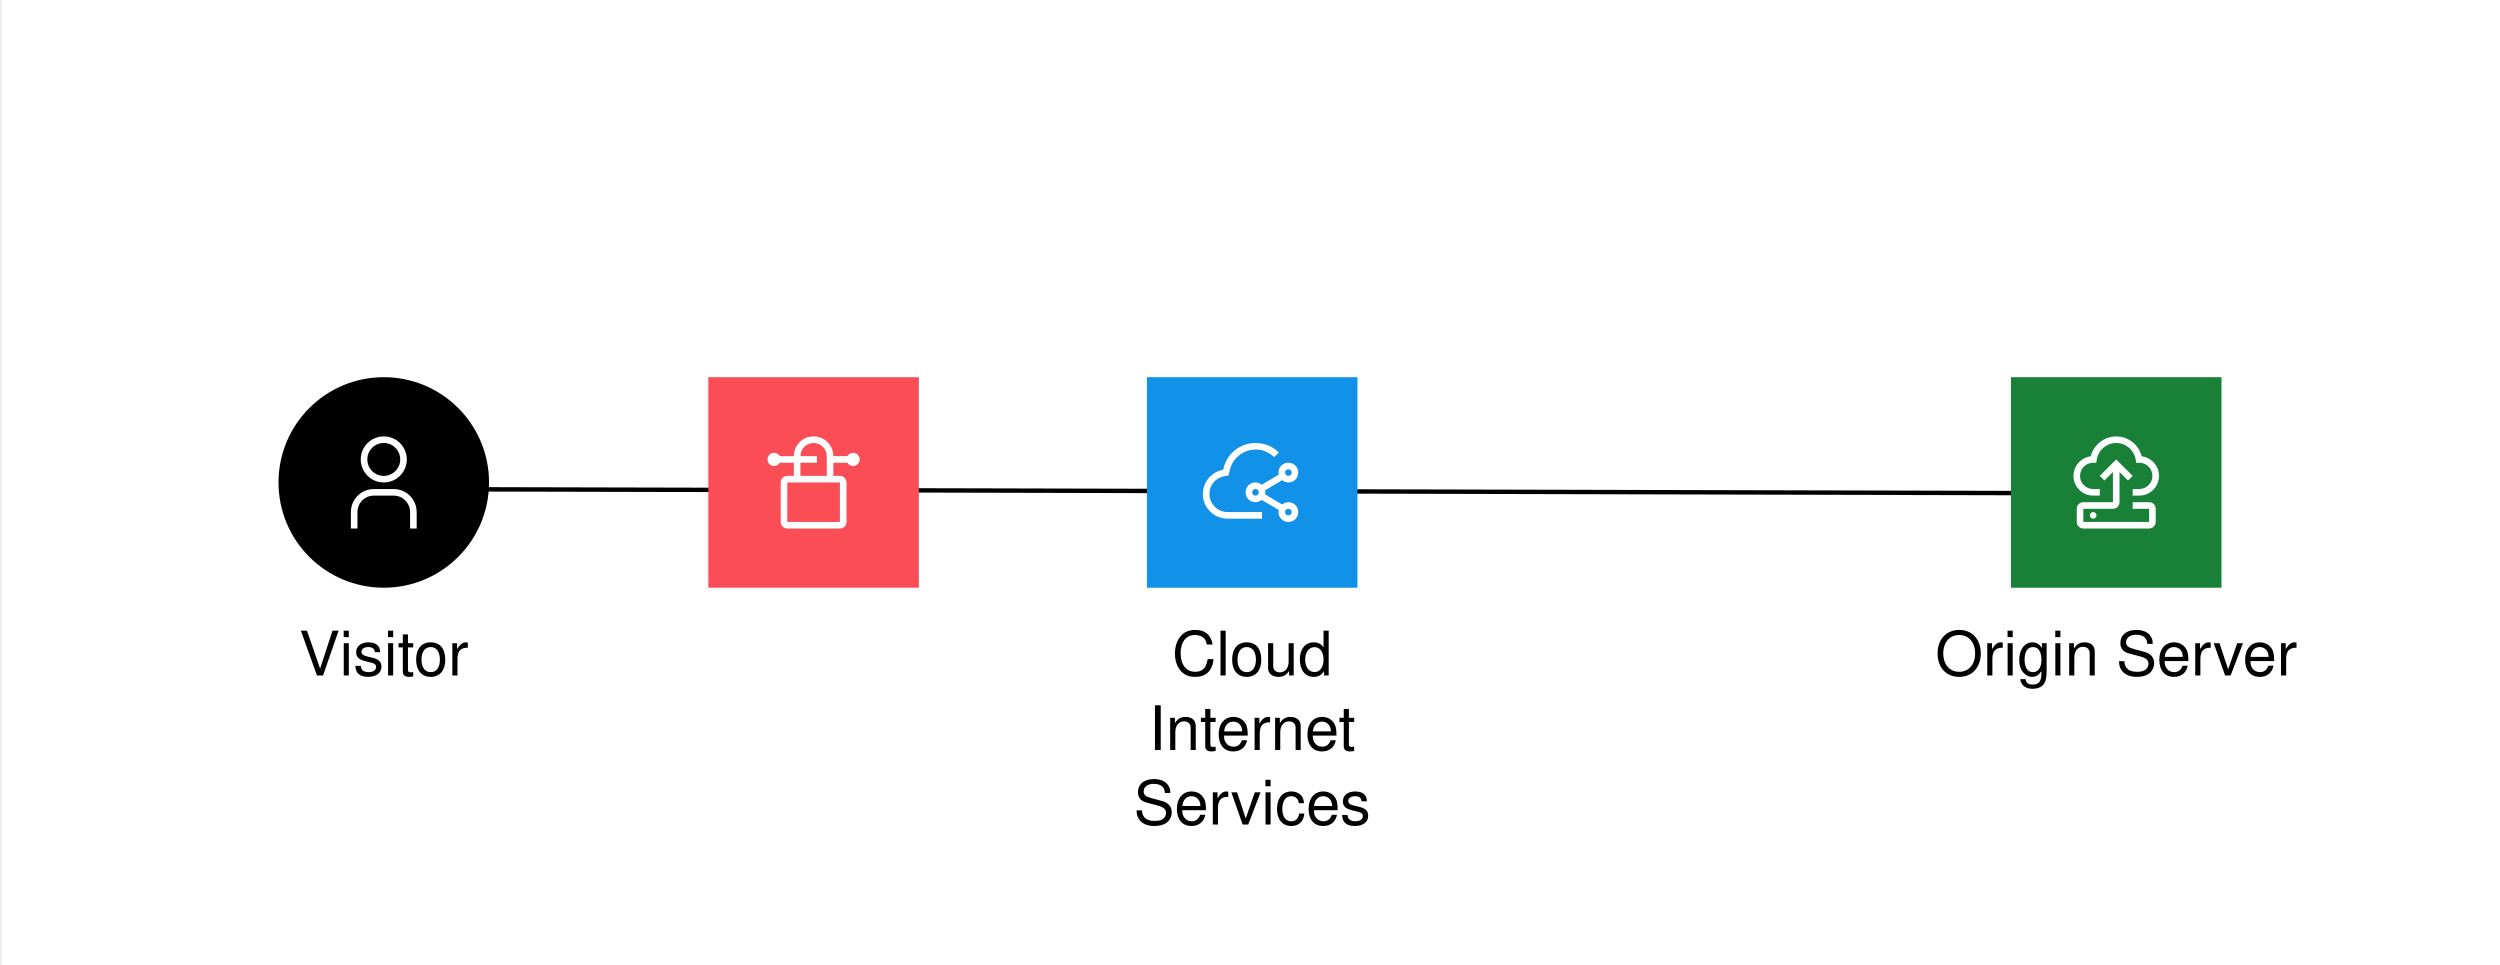
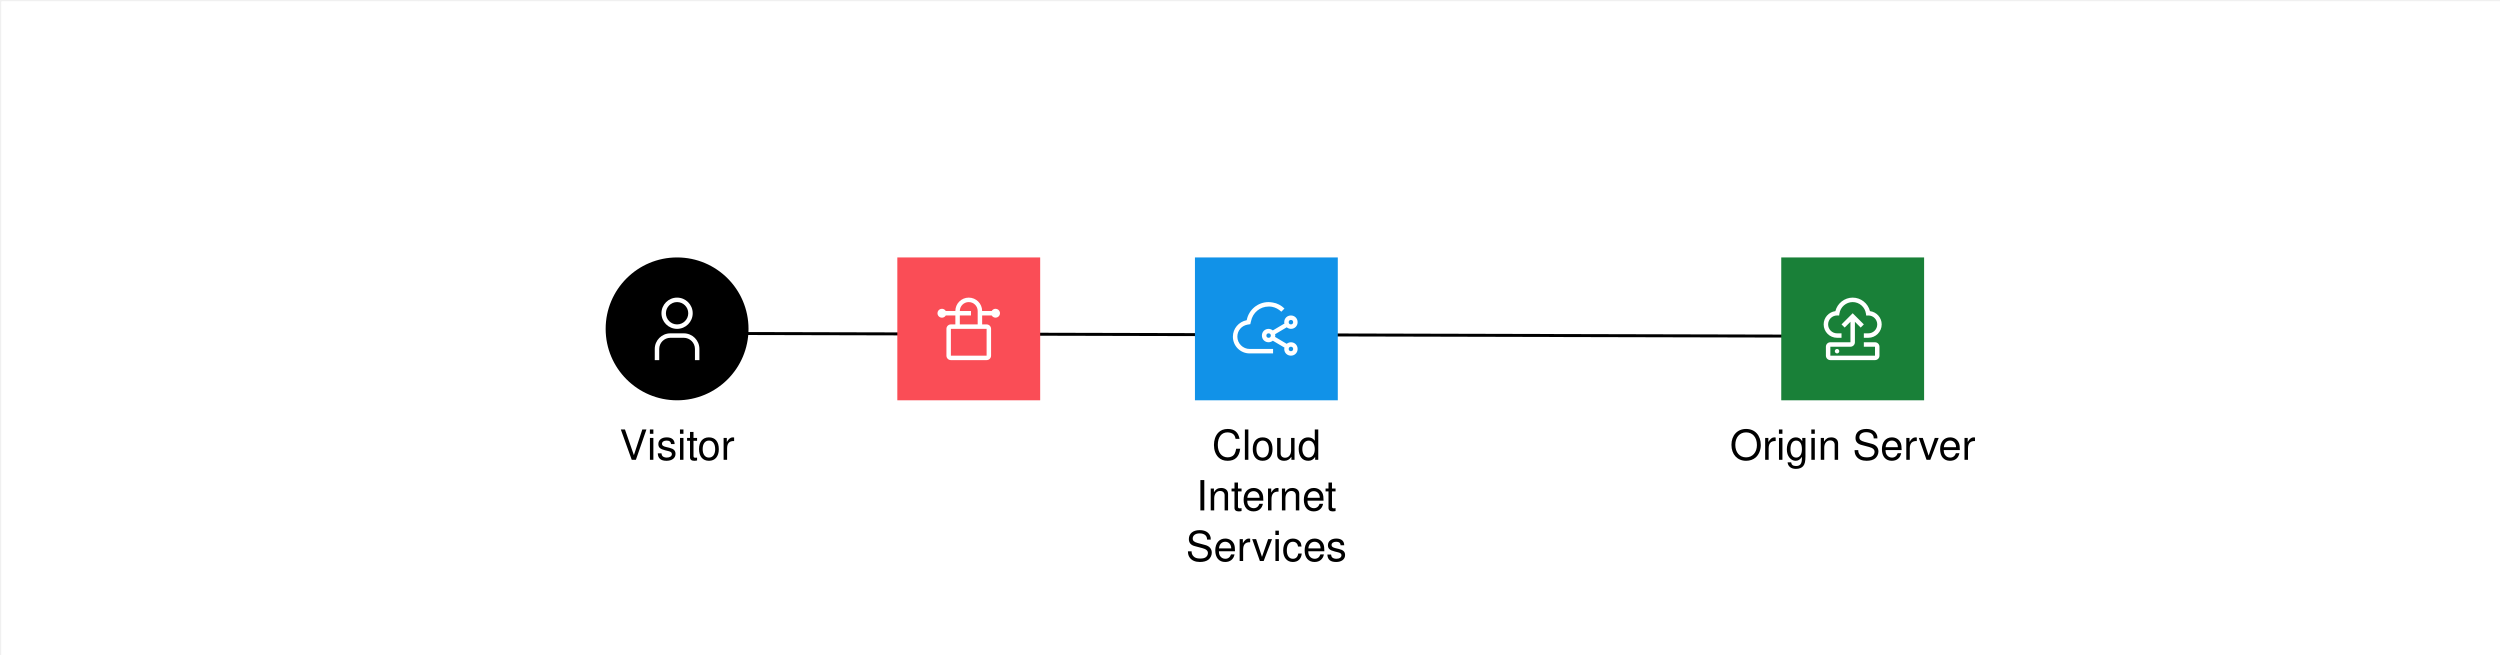
- <svg xmlns="http://www.w3.org/2000/svg" style="background: #ffffff; background-color: #ffffff; color-scheme: light;" version="1.1" width="570px" height="220px" viewBox="-0.5 -0.5 570 220" content="&lt;mxfile host=&quot;app.diagrams.net&quot; agent=&quot;Mozilla/5.0 (Macintosh; Intel Mac OS X 10_15_7) AppleWebKit/537.36 (KHTML, like Gecko) Chrome/138.0.0.0 Safari/537.36 Edg/138.0.0.0&quot; version=&quot;27.2.0&quot; scale=&quot;1&quot; border=&quot;0&quot;&gt;&#10;  &lt;diagram name=&quot;Page-1&quot; id=&quot;R-NlqNktbIgzH56rc4e2&quot;&gt;&#10;    &lt;mxGraphModel dx=&quot;1226&quot; dy=&quot;698&quot; grid=&quot;1&quot; gridSize=&quot;10&quot; guides=&quot;1&quot; tooltips=&quot;1&quot; connect=&quot;1&quot; arrows=&quot;1&quot; fold=&quot;1&quot; page=&quot;1&quot; pageScale=&quot;1&quot; pageWidth=&quot;850&quot; pageHeight=&quot;1100&quot; math=&quot;0&quot; shadow=&quot;0&quot;&gt;&#10;      &lt;root&gt;&#10;        &lt;mxCell id=&quot;0&quot; /&gt;&#10;        &lt;mxCell id=&quot;1&quot; parent=&quot;0&quot; /&gt;&#10;        &lt;mxCell id=&quot;wvHCSMqCh3a_h-5n7Jq_-1&quot; value=&quot;&quot; style=&quot;rounded=0;whiteSpace=wrap;html=1;fillColor=default;strokeColor=none;&quot; vertex=&quot;1&quot; parent=&quot;1&quot;&gt;&#10;          &lt;mxGeometry x=&quot;121&quot; y=&quot;184.5&quot; width=&quot;570&quot; height=&quot;220&quot; as=&quot;geometry&quot; /&gt;&#10;        &lt;/mxCell&gt;&#10;        &lt;mxCell id=&quot;wvHCSMqCh3a_h-5n7Jq_-2&quot; value=&quot;&quot; style=&quot;endArrow=none;html=1;rounded=0;&quot; edge=&quot;1&quot; parent=&quot;1&quot;&gt;&#10;          &lt;mxGeometry width=&quot;50&quot; height=&quot;50&quot; relative=&quot;1&quot; as=&quot;geometry&quot;&gt;&#10;            &lt;mxPoint x=&quot;201&quot; y=&quot;296&quot; as=&quot;sourcePoint&quot; /&gt;&#10;            &lt;mxPoint x=&quot;611&quot; y=&quot;297&quot; as=&quot;targetPoint&quot; /&gt;&#10;          &lt;/mxGeometry&gt;&#10;        &lt;/mxCell&gt;&#10;        &lt;mxCell id=&quot;wvHCSMqCh3a_h-5n7Jq_-3&quot; value=&quot;Visitor&quot; style=&quot;shape=ellipse;fillColor=#000000;aspect=fixed;resizable=0;labelPosition=center;verticalLabelPosition=bottom;align=center;verticalAlign=top;strokeColor=none;fontSize=14;&quot; vertex=&quot;1&quot; parent=&quot;1&quot;&gt;&#10;          &lt;mxGeometry x=&quot;184&quot; y=&quot;270.5&quot; width=&quot;48&quot; height=&quot;48&quot; as=&quot;geometry&quot; /&gt;&#10;        &lt;/mxCell&gt;&#10;        &lt;mxCell id=&quot;wvHCSMqCh3a_h-5n7Jq_-4&quot; value=&quot;&quot; style=&quot;fillColor=#ffffff;strokeColor=none;dashed=0;outlineConnect=0;html=1;labelPosition=center;verticalLabelPosition=bottom;verticalAlign=top;part=1;movable=0;resizable=0;rotatable=0;shape=mxgraph.ibm_cloud.user&quot; vertex=&quot;1&quot; parent=&quot;wvHCSMqCh3a_h-5n7Jq_-3&quot;&gt;&#10;          &lt;mxGeometry width=&quot;24&quot; height=&quot;24&quot; relative=&quot;1&quot; as=&quot;geometry&quot;&gt;&#10;            &lt;mxPoint x=&quot;12&quot; y=&quot;12&quot; as=&quot;offset&quot; /&gt;&#10;          &lt;/mxGeometry&gt;&#10;        &lt;/mxCell&gt;&#10;        &lt;mxCell id=&quot;wvHCSMqCh3a_h-5n7Jq_-5&quot; value=&quot;Cloud &amp;#xa;Internet &amp;#xa;Services&quot; style=&quot;shape=rect;fillColor=#1192E8;aspect=fixed;resizable=0;labelPosition=center;verticalLabelPosition=bottom;align=center;verticalAlign=top;strokeColor=none;fontSize=14;&quot; vertex=&quot;1&quot; parent=&quot;1&quot;&gt;&#10;          &lt;mxGeometry x=&quot;382&quot; y=&quot;270.5&quot; width=&quot;48&quot; height=&quot;48&quot; as=&quot;geometry&quot; /&gt;&#10;        &lt;/mxCell&gt;&#10;        &lt;mxCell id=&quot;wvHCSMqCh3a_h-5n7Jq_-6&quot; value=&quot;&quot; style=&quot;fillColor=#ffffff;strokeColor=none;dashed=0;outlineConnect=0;html=1;labelPosition=center;verticalLabelPosition=bottom;verticalAlign=top;part=1;movable=0;resizable=0;rotatable=0;shape=mxgraph.ibm_cloud.ibm-cloud--internet-services&quot; vertex=&quot;1&quot; parent=&quot;wvHCSMqCh3a_h-5n7Jq_-5&quot;&gt;&#10;          &lt;mxGeometry width=&quot;24&quot; height=&quot;24&quot; relative=&quot;1&quot; as=&quot;geometry&quot;&gt;&#10;            &lt;mxPoint x=&quot;12&quot; y=&quot;12&quot; as=&quot;offset&quot; /&gt;&#10;          &lt;/mxGeometry&gt;&#10;        &lt;/mxCell&gt;&#10;        &lt;mxCell id=&quot;wvHCSMqCh3a_h-5n7Jq_-7&quot; value=&quot;&quot; style=&quot;shape=rect;fillColor=#FA4D56;aspect=fixed;resizable=0;labelPosition=center;verticalLabelPosition=bottom;align=center;verticalAlign=top;strokeColor=none;fontSize=14;&quot; vertex=&quot;1&quot; parent=&quot;1&quot;&gt;&#10;          &lt;mxGeometry x=&quot;282&quot; y=&quot;270.5&quot; width=&quot;48&quot; height=&quot;48&quot; as=&quot;geometry&quot; /&gt;&#10;        &lt;/mxCell&gt;&#10;        &lt;mxCell id=&quot;wvHCSMqCh3a_h-5n7Jq_-8&quot; value=&quot;&quot; style=&quot;fillColor=#ffffff;strokeColor=none;dashed=0;outlineConnect=0;html=1;labelPosition=center;verticalLabelPosition=bottom;verticalAlign=top;part=1;movable=0;resizable=0;rotatable=0;shape=mxgraph.ibm_cloud.vpn--connection&quot; vertex=&quot;1&quot; parent=&quot;wvHCSMqCh3a_h-5n7Jq_-7&quot;&gt;&#10;          &lt;mxGeometry width=&quot;24&quot; height=&quot;24&quot; relative=&quot;1&quot; as=&quot;geometry&quot;&gt;&#10;            &lt;mxPoint x=&quot;12&quot; y=&quot;12&quot; as=&quot;offset&quot; /&gt;&#10;          &lt;/mxGeometry&gt;&#10;        &lt;/mxCell&gt;&#10;        &lt;mxCell id=&quot;wvHCSMqCh3a_h-5n7Jq_-9&quot; value=&quot;Origin Server&amp;#xa;&quot; style=&quot;shape=rect;fillColor=#198038;aspect=fixed;resizable=0;labelPosition=center;verticalLabelPosition=bottom;align=center;verticalAlign=top;strokeColor=none;fontSize=14;&quot; vertex=&quot;1&quot; parent=&quot;1&quot;&gt;&#10;          &lt;mxGeometry x=&quot;579&quot; y=&quot;270.5&quot; width=&quot;48&quot; height=&quot;48&quot; as=&quot;geometry&quot; /&gt;&#10;        &lt;/mxCell&gt;&#10;        &lt;mxCell id=&quot;wvHCSMqCh3a_h-5n7Jq_-10&quot; value=&quot;&quot; style=&quot;fillColor=#ffffff;strokeColor=none;dashed=0;outlineConnect=0;html=1;labelPosition=center;verticalLabelPosition=bottom;verticalAlign=top;part=1;movable=0;resizable=0;rotatable=0;shape=mxgraph.ibm_cloud.ibm-cloud--virtual-server-classic&quot; vertex=&quot;1&quot; parent=&quot;wvHCSMqCh3a_h-5n7Jq_-9&quot;&gt;&#10;          &lt;mxGeometry width=&quot;24&quot; height=&quot;24&quot; relative=&quot;1&quot; as=&quot;geometry&quot;&gt;&#10;            &lt;mxPoint x=&quot;12&quot; y=&quot;12&quot; as=&quot;offset&quot; /&gt;&#10;          &lt;/mxGeometry&gt;&#10;        &lt;/mxCell&gt;&#10;      &lt;/root&gt;&#10;    &lt;/mxGraphModel&gt;&#10;  &lt;/diagram&gt;&#10;&lt;/mxfile&gt;&#10;">
+ <svg xmlns="http://www.w3.org/2000/svg" style="background: #ffffff; background-color: #ffffff; color-scheme: light;" version="1.1" width="840px" height="220px" viewBox="-0.5 -0.5 840 220" content="&lt;mxfile host=&quot;app.diagrams.net&quot; agent=&quot;Mozilla/5.0 (Macintosh; Intel Mac OS X 10_15_7) AppleWebKit/537.36 (KHTML, like Gecko) Chrome/138.0.0.0 Safari/537.36 Edg/138.0.0.0&quot; version=&quot;27.2.0&quot; scale=&quot;1&quot; border=&quot;0&quot;&gt;&#10;  &lt;diagram name=&quot;Page-1&quot; id=&quot;R-NlqNktbIgzH56rc4e2&quot;&gt;&#10;    &lt;mxGraphModel dx=&quot;1226&quot; dy=&quot;698&quot; grid=&quot;1&quot; gridSize=&quot;10&quot; guides=&quot;1&quot; tooltips=&quot;1&quot; connect=&quot;1&quot; arrows=&quot;1&quot; fold=&quot;1&quot; page=&quot;1&quot; pageScale=&quot;1&quot; pageWidth=&quot;850&quot; pageHeight=&quot;1100&quot; math=&quot;0&quot; shadow=&quot;0&quot;&gt;&#10;      &lt;root&gt;&#10;        &lt;mxCell id=&quot;0&quot; /&gt;&#10;        &lt;mxCell id=&quot;1&quot; parent=&quot;0&quot; /&gt;&#10;        &lt;mxCell id=&quot;wvHCSMqCh3a_h-5n7Jq_-1&quot; value=&quot;&quot; style=&quot;rounded=0;whiteSpace=wrap;html=1;fillColor=default;strokeColor=none;&quot; vertex=&quot;1&quot; parent=&quot;1&quot;&gt;&#10;          &lt;mxGeometry x=&quot;140&quot; y=&quot;180&quot; width=&quot;570&quot; height=&quot;220&quot; as=&quot;geometry&quot; /&gt;&#10;        &lt;/mxCell&gt;&#10;        &lt;mxCell id=&quot;wvHCSMqCh3a_h-5n7Jq_-2&quot; value=&quot;&quot; style=&quot;endArrow=none;html=1;rounded=0;&quot; edge=&quot;1&quot; parent=&quot;1&quot;&gt;&#10;          &lt;mxGeometry width=&quot;50&quot; height=&quot;50&quot; relative=&quot;1&quot; as=&quot;geometry&quot;&gt;&#10;            &lt;mxPoint x=&quot;220&quot; y=&quot;291.5&quot; as=&quot;sourcePoint&quot; /&gt;&#10;            &lt;mxPoint x=&quot;630&quot; y=&quot;292.5&quot; as=&quot;targetPoint&quot; /&gt;&#10;          &lt;/mxGeometry&gt;&#10;        &lt;/mxCell&gt;&#10;        &lt;mxCell id=&quot;wvHCSMqCh3a_h-5n7Jq_-3&quot; value=&quot;Visitor&quot; style=&quot;shape=ellipse;fillColor=#000000;aspect=fixed;resizable=0;labelPosition=center;verticalLabelPosition=bottom;align=center;verticalAlign=top;strokeColor=none;fontSize=14;&quot; vertex=&quot;1&quot; parent=&quot;1&quot;&gt;&#10;          &lt;mxGeometry x=&quot;203&quot; y=&quot;266&quot; width=&quot;48&quot; height=&quot;48&quot; as=&quot;geometry&quot; /&gt;&#10;        &lt;/mxCell&gt;&#10;        &lt;mxCell id=&quot;wvHCSMqCh3a_h-5n7Jq_-4&quot; value=&quot;&quot; style=&quot;fillColor=#ffffff;strokeColor=none;dashed=0;outlineConnect=0;html=1;labelPosition=center;verticalLabelPosition=bottom;verticalAlign=top;part=1;movable=0;resizable=0;rotatable=0;shape=mxgraph.ibm_cloud.user&quot; vertex=&quot;1&quot; parent=&quot;wvHCSMqCh3a_h-5n7Jq_-3&quot;&gt;&#10;          &lt;mxGeometry width=&quot;24&quot; height=&quot;24&quot; relative=&quot;1&quot; as=&quot;geometry&quot;&gt;&#10;            &lt;mxPoint x=&quot;12&quot; y=&quot;12&quot; as=&quot;offset&quot; /&gt;&#10;          &lt;/mxGeometry&gt;&#10;        &lt;/mxCell&gt;&#10;        &lt;mxCell id=&quot;wvHCSMqCh3a_h-5n7Jq_-5&quot; value=&quot;Cloud &amp;#xa;Internet &amp;#xa;Services&quot; style=&quot;shape=rect;fillColor=#1192E8;aspect=fixed;resizable=0;labelPosition=center;verticalLabelPosition=bottom;align=center;verticalAlign=top;strokeColor=none;fontSize=14;&quot; vertex=&quot;1&quot; parent=&quot;1&quot;&gt;&#10;          &lt;mxGeometry x=&quot;401&quot; y=&quot;266&quot; width=&quot;48&quot; height=&quot;48&quot; as=&quot;geometry&quot; /&gt;&#10;        &lt;/mxCell&gt;&#10;        &lt;mxCell id=&quot;wvHCSMqCh3a_h-5n7Jq_-6&quot; value=&quot;&quot; style=&quot;fillColor=#ffffff;strokeColor=none;dashed=0;outlineConnect=0;html=1;labelPosition=center;verticalLabelPosition=bottom;verticalAlign=top;part=1;movable=0;resizable=0;rotatable=0;shape=mxgraph.ibm_cloud.ibm-cloud--internet-services&quot; vertex=&quot;1&quot; parent=&quot;wvHCSMqCh3a_h-5n7Jq_-5&quot;&gt;&#10;          &lt;mxGeometry width=&quot;24&quot; height=&quot;24&quot; relative=&quot;1&quot; as=&quot;geometry&quot;&gt;&#10;            &lt;mxPoint x=&quot;12&quot; y=&quot;12&quot; as=&quot;offset&quot; /&gt;&#10;          &lt;/mxGeometry&gt;&#10;        &lt;/mxCell&gt;&#10;        &lt;mxCell id=&quot;wvHCSMqCh3a_h-5n7Jq_-7&quot; value=&quot;&quot; style=&quot;shape=rect;fillColor=#FA4D56;aspect=fixed;resizable=0;labelPosition=center;verticalLabelPosition=bottom;align=center;verticalAlign=top;strokeColor=none;fontSize=14;&quot; vertex=&quot;1&quot; parent=&quot;1&quot;&gt;&#10;          &lt;mxGeometry x=&quot;301&quot; y=&quot;266&quot; width=&quot;48&quot; height=&quot;48&quot; as=&quot;geometry&quot; /&gt;&#10;        &lt;/mxCell&gt;&#10;        &lt;mxCell id=&quot;wvHCSMqCh3a_h-5n7Jq_-8&quot; value=&quot;&quot; style=&quot;fillColor=#ffffff;strokeColor=none;dashed=0;outlineConnect=0;html=1;labelPosition=center;verticalLabelPosition=bottom;verticalAlign=top;part=1;movable=0;resizable=0;rotatable=0;shape=mxgraph.ibm_cloud.vpn--connection&quot; vertex=&quot;1&quot; parent=&quot;wvHCSMqCh3a_h-5n7Jq_-7&quot;&gt;&#10;          &lt;mxGeometry width=&quot;24&quot; height=&quot;24&quot; relative=&quot;1&quot; as=&quot;geometry&quot;&gt;&#10;            &lt;mxPoint x=&quot;12&quot; y=&quot;12&quot; as=&quot;offset&quot; /&gt;&#10;          &lt;/mxGeometry&gt;&#10;        &lt;/mxCell&gt;&#10;        &lt;mxCell id=&quot;wvHCSMqCh3a_h-5n7Jq_-9&quot; value=&quot;Origin Server&amp;#xa;&quot; style=&quot;shape=rect;fillColor=#198038;aspect=fixed;resizable=0;labelPosition=center;verticalLabelPosition=bottom;align=center;verticalAlign=top;strokeColor=none;fontSize=14;&quot; vertex=&quot;1&quot; parent=&quot;1&quot;&gt;&#10;          &lt;mxGeometry x=&quot;598&quot; y=&quot;266&quot; width=&quot;48&quot; height=&quot;48&quot; as=&quot;geometry&quot; /&gt;&#10;        &lt;/mxCell&gt;&#10;        &lt;mxCell id=&quot;wvHCSMqCh3a_h-5n7Jq_-10&quot; value=&quot;&quot; style=&quot;fillColor=#ffffff;strokeColor=none;dashed=0;outlineConnect=0;html=1;labelPosition=center;verticalLabelPosition=bottom;verticalAlign=top;part=1;movable=0;resizable=0;rotatable=0;shape=mxgraph.ibm_cloud.ibm-cloud--virtual-server-classic&quot; vertex=&quot;1&quot; parent=&quot;wvHCSMqCh3a_h-5n7Jq_-9&quot;&gt;&#10;          &lt;mxGeometry width=&quot;24&quot; height=&quot;24&quot; relative=&quot;1&quot; as=&quot;geometry&quot;&gt;&#10;            &lt;mxPoint x=&quot;12&quot; y=&quot;12&quot; as=&quot;offset&quot; /&gt;&#10;          &lt;/mxGeometry&gt;&#10;        &lt;/mxCell&gt;&#10;        &lt;mxCell id=&quot;wvHCSMqCh3a_h-5n7Jq_-11&quot; value=&quot;&quot; style=&quot;rounded=0;whiteSpace=wrap;html=1;fillColor=default;strokeColor=none;&quot; vertex=&quot;1&quot; parent=&quot;1&quot;&gt;&#10;          &lt;mxGeometry x=&quot;710&quot; y=&quot;180&quot; width=&quot;130&quot; height=&quot;220&quot; as=&quot;geometry&quot; /&gt;&#10;        &lt;/mxCell&gt;&#10;        &lt;mxCell id=&quot;wvHCSMqCh3a_h-5n7Jq_-12&quot; value=&quot;&quot; style=&quot;rounded=0;whiteSpace=wrap;html=1;fillColor=default;strokeColor=none;&quot; vertex=&quot;1&quot; parent=&quot;1&quot;&gt;&#10;          &lt;mxGeometry y=&quot;180&quot; width=&quot;140&quot; height=&quot;220&quot; as=&quot;geometry&quot; /&gt;&#10;        &lt;/mxCell&gt;&#10;      &lt;/root&gt;&#10;    &lt;/mxGraphModel&gt;&#10;  &lt;/diagram&gt;&#10;&lt;/mxfile&gt;&#10;">
  <defs />
  <rect fill="#ffffff" width="100%" height="100%" x="0" y="0" style="fill: rgb(255, 255, 255);" />
  <g>
    <g data-cell-id="0">
      <g data-cell-id="1">
        <g data-cell-id="wvHCSMqCh3a_h-5n7Jq_-1">
          <g>
-             <rect x="0" y="-0.5" width="570" height="220" fill="#ffffff" stroke="none" pointer-events="all" style="fill: rgb(255, 255, 255);" />
+             <rect x="140" y="0" width="570" height="220" fill="#ffffff" stroke="none" pointer-events="all" style="fill: rgb(255, 255, 255);" />
          </g>
        </g>
        <g data-cell-id="wvHCSMqCh3a_h-5n7Jq_-2">
          <g>
-             <path d="M 80 111 L 490 112" fill="none" stroke="#000000" stroke-miterlimit="10" pointer-events="stroke" style="stroke: rgb(0, 0, 0);" />
+             <path d="M 220 111.5 L 630 112.5" fill="none" stroke="#000000" stroke-miterlimit="10" pointer-events="stroke" style="stroke: rgb(0, 0, 0);" />
          </g>
        </g>
        <g data-cell-id="wvHCSMqCh3a_h-5n7Jq_-3">
          <g>
-             <ellipse cx="87" cy="109.5" rx="24" ry="24" fill="#000000" stroke="none" pointer-events="all" style="fill: rgb(0, 0, 0);" />
+             <ellipse cx="227" cy="110" rx="24" ry="24" fill="#000000" stroke="none" pointer-events="all" style="fill: rgb(0, 0, 0);" />
          </g>
          <g>
            <g fill="#000000" font-family="Helvetica" text-anchor="middle" font-size="14px" style="fill: rgb(0, 0, 0);">
-               <text x="87" y="153.5">Visitor</text>
+               <text x="227" y="154">Visitor</text>
            </g>
          </g>
          <g data-cell-id="wvHCSMqCh3a_h-5n7Jq_-4">
            <g>
-               <rect x="75" y="97.5" width="24" height="24" fill="none" stroke="none" pointer-events="all" />
-               <rect x="75" y="97.5" width="0" height="0" fill="none" stroke="none" pointer-events="all" />
-               <path d="M 87 100.5 C 89.07 100.5 90.75 102.18 90.75 104.25 C 90.75 106.32 89.07 108 87 108 C 84.93 108 83.25 106.32 83.25 104.25 C 83.25 102.18 84.93 100.5 87 100.5 M 87 99 C 84.1 99 81.75 101.35 81.75 104.25 C 81.75 107.15 84.1 109.5 87 109.5 C 89.9 109.5 92.25 107.15 92.25 104.25 C 92.25 101.35 89.9 99 87 99 Z M 94.5 120 L 93 120 L 93 116.25 C 93 114.18 91.32 112.5 89.25 112.5 L 84.75 112.5 C 82.68 112.5 81 114.18 81 116.25 L 81 120 L 79.5 120 L 79.5 116.25 C 79.5 113.35 81.85 111 84.75 111 L 89.25 111 C 92.15 111 94.5 113.35 94.5 116.25 Z" fill="#ffffff" stroke="none" pointer-events="all" style="fill: rgb(255, 255, 255);" />
+               <rect x="215" y="98" width="24" height="24" fill="none" stroke="none" pointer-events="all" />
+               <rect x="215" y="98" width="0" height="0" fill="none" stroke="none" pointer-events="all" />
+               <path d="M 227 101 C 229.07 101 230.75 102.68 230.75 104.75 C 230.75 106.82 229.07 108.5 227 108.5 C 224.93 108.5 223.25 106.82 223.25 104.75 C 223.25 102.68 224.93 101 227 101 M 227 99.5 C 224.1 99.5 221.75 101.85 221.75 104.75 C 221.75 107.65 224.1 110 227 110 C 229.9 110 232.25 107.65 232.25 104.75 C 232.25 101.85 229.9 99.5 227 99.5 Z M 234.5 120.5 L 233 120.5 L 233 116.75 C 233 114.68 231.32 113 229.25 113 L 224.75 113 C 222.68 113 221 114.68 221 116.75 L 221 120.5 L 219.5 120.5 L 219.5 116.75 C 219.5 113.85 221.85 111.5 224.75 111.5 L 229.25 111.5 C 232.15 111.5 234.5 113.85 234.5 116.75 Z" fill="#ffffff" stroke="none" pointer-events="all" style="fill: rgb(255, 255, 255);" />
            </g>
          </g>
        </g>
        <g data-cell-id="wvHCSMqCh3a_h-5n7Jq_-5">
          <g>
-             <rect x="261" y="85.5" width="48" height="48" fill="#1192e8" stroke="none" pointer-events="all" style="fill: rgb(17, 146, 232);" />
+             <rect x="401" y="86" width="48" height="48" fill="#1192e8" stroke="none" pointer-events="all" style="fill: rgb(17, 146, 232);" />
          </g>
          <g>
            <g fill="#000000" font-family="Helvetica" text-anchor="middle" font-size="14px" style="fill: rgb(0, 0, 0);">
-               <text x="285" y="153.5">Cloud </text>
-               <text x="285" y="170.5">Internet </text>
-               <text x="285" y="187.5">Services</text>
+               <text x="425" y="154">Cloud </text>
+               <text x="425" y="171">Internet </text>
+               <text x="425" y="188">Services</text>
            </g>
          </g>
          <g data-cell-id="wvHCSMqCh3a_h-5n7Jq_-6">
            <g>
-               <rect x="273" y="97.5" width="24" height="24" fill="none" stroke="none" pointer-events="all" />
-               <rect x="273" y="97.5" width="0" height="0" fill="none" stroke="none" pointer-events="all" />
-               <path d="M 293.25 114 C 292.72 114 292.2 114.23 291.83 114.52 L 287.92 112.2 C 287.92 112.05 288 111.9 288 111.75 C 288 111.6 288 111.45 287.92 111.3 L 291.83 108.98 C 292.2 109.27 292.72 109.5 293.25 109.5 C 294.53 109.5 295.5 108.52 295.5 107.25 C 295.5 105.98 294.53 105 293.25 105 C 291.97 105 291 105.98 291 107.25 C 291 107.4 291 107.55 291.08 107.7 L 287.17 110.02 C 286.8 109.73 286.28 109.5 285.75 109.5 C 284.47 109.5 283.5 110.48 283.5 111.75 C 283.5 113.02 284.47 114 285.75 114 C 286.28 114 286.8 113.77 287.17 113.48 L 291.08 115.8 C 291.08 115.95 291 116.1 291 116.25 C 291 117.52 291.97 118.5 293.25 118.5 C 294.53 118.5 295.5 117.52 295.5 116.25 C 295.5 114.98 294.53 114 293.25 114 Z M 293.25 106.5 C 293.7 106.5 294 106.8 294 107.25 C 294 107.7 293.7 108 293.25 108 C 292.8 108 292.5 107.7 292.5 107.25 C 292.5 106.8 292.8 106.5 293.25 106.5 Z M 285.75 112.5 C 285.3 112.5 285 112.2 285 111.75 C 285 111.3 285.3 111 285.75 111 C 286.2 111 286.5 111.3 286.5 111.75 C 286.5 112.2 286.2 112.5 285.75 112.5 Z M 293.25 117 C 292.8 117 292.5 116.7 292.5 116.25 C 292.5 115.8 292.8 115.5 293.25 115.5 C 293.7 115.5 294 115.8 294 116.25 C 294 116.7 293.7 117 293.25 117 Z" fill="#ffffff" stroke="none" pointer-events="all" style="fill: rgb(255, 255, 255);" />
-               <path d="M 287.25 116.25 L 279.38 116.25 C 277.13 116.25 275.25 114.38 275.25 112.13 C 275.25 110.1 276.67 108.45 278.63 108.08 L 279.6 107.92 L 279.83 106.95 C 280.42 104.02 282.9 102 285.75 102 C 286.13 102 286.5 102 286.88 102.08 C 288.08 102.3 289.13 102.9 290.03 103.73 L 291.08 102.67 C 290.03 101.63 288.67 100.88 287.17 100.65 C 286.72 100.58 286.2 100.5 285.75 100.5 C 282.22 100.5 279.08 102.98 278.4 106.58 C 275.7 107.1 273.75 109.42 273.75 112.13 C 273.75 115.2 276.22 117.75 279.38 117.75 L 287.25 117.75 L 287.25 116.25 Z" fill="#ffffff" stroke="none" pointer-events="all" style="fill: rgb(255, 255, 255);" />
+               <rect x="413" y="98" width="24" height="24" fill="none" stroke="none" pointer-events="all" />
+               <rect x="413" y="98" width="0" height="0" fill="none" stroke="none" pointer-events="all" />
+               <path d="M 433.25 114.5 C 432.72 114.5 432.2 114.73 431.83 115.02 L 427.92 112.7 C 427.92 112.55 428 112.4 428 112.25 C 428 112.1 428 111.95 427.92 111.8 L 431.83 109.48 C 432.2 109.77 432.72 110 433.25 110 C 434.53 110 435.5 109.02 435.5 107.75 C 435.5 106.48 434.53 105.5 433.25 105.5 C 431.97 105.5 431 106.48 431 107.75 C 431 107.9 431 108.05 431.08 108.2 L 427.17 110.52 C 426.8 110.23 426.28 110 425.75 110 C 424.47 110 423.5 110.98 423.5 112.25 C 423.5 113.52 424.47 114.5 425.75 114.5 C 426.28 114.5 426.8 114.27 427.17 113.98 L 431.08 116.3 C 431.08 116.45 431 116.6 431 116.75 C 431 118.02 431.97 119 433.25 119 C 434.53 119 435.5 118.02 435.5 116.75 C 435.5 115.48 434.53 114.5 433.25 114.5 Z M 433.25 107 C 433.7 107 434 107.3 434 107.75 C 434 108.2 433.7 108.5 433.25 108.5 C 432.8 108.5 432.5 108.2 432.5 107.75 C 432.5 107.3 432.8 107 433.25 107 Z M 425.75 113 C 425.3 113 425 112.7 425 112.25 C 425 111.8 425.3 111.5 425.75 111.5 C 426.2 111.5 426.5 111.8 426.5 112.25 C 426.5 112.7 426.2 113 425.75 113 Z M 433.25 117.5 C 432.8 117.5 432.5 117.2 432.5 116.75 C 432.5 116.3 432.8 116 433.25 116 C 433.7 116 434 116.3 434 116.75 C 434 117.2 433.7 117.5 433.25 117.5 Z" fill="#ffffff" stroke="none" pointer-events="all" style="fill: rgb(255, 255, 255);" />
+               <path d="M 427.25 116.75 L 419.38 116.75 C 417.13 116.75 415.25 114.88 415.25 112.63 C 415.25 110.6 416.67 108.95 418.63 108.58 L 419.6 108.42 L 419.83 107.45 C 420.42 104.52 422.9 102.5 425.75 102.5 C 426.13 102.5 426.5 102.5 426.88 102.58 C 428.08 102.8 429.13 103.4 430.03 104.23 L 431.08 103.17 C 430.03 102.13 428.67 101.38 427.17 101.15 C 426.72 101.08 426.2 101 425.75 101 C 422.22 101 419.08 103.48 418.4 107.08 C 415.7 107.6 413.75 109.92 413.75 112.63 C 413.75 115.7 416.22 118.25 419.38 118.25 L 427.25 118.25 L 427.25 116.75 Z" fill="#ffffff" stroke="none" pointer-events="all" style="fill: rgb(255, 255, 255);" />
            </g>
          </g>
        </g>
        <g data-cell-id="wvHCSMqCh3a_h-5n7Jq_-7">
          <g>
-             <rect x="161" y="85.5" width="48" height="48" fill="#fa4d56" stroke="none" pointer-events="all" style="fill: rgb(250, 77, 86);" />
+             <rect x="301" y="86" width="48" height="48" fill="#fa4d56" stroke="none" pointer-events="all" style="fill: rgb(250, 77, 86);" />
          </g>
          <g data-cell-id="wvHCSMqCh3a_h-5n7Jq_-8">
            <g>
-               <rect x="173" y="97.5" width="24" height="24" fill="none" stroke="none" pointer-events="all" />
-               <rect x="173" y="97.5" width="0" height="0" fill="none" stroke="none" pointer-events="all" />
-               <path d="M 194 102.75 C 193.47 102.75 192.97 103.04 192.71 103.5 L 189.5 103.5 C 189.5 101.01 187.49 99 185 99 C 182.51 99 180.5 101.01 180.5 103.5 L 177.29 103.5 C 176.95 102.91 176.26 102.63 175.6 102.8 C 174.95 102.98 174.49 103.57 174.49 104.25 C 174.49 104.93 174.95 105.52 175.6 105.7 C 176.26 105.87 176.95 105.59 177.29 105 L 180.5 105 L 180.5 108 L 179 108 C 178.17 108 177.5 108.67 177.5 109.5 L 177.5 118.5 C 177.5 119.33 178.17 120 179 120 L 191 120 C 191.83 120 192.5 119.33 192.5 118.5 L 192.5 109.5 C 192.5 108.67 191.83 108 191 108 L 189.5 108 L 189.5 105 L 192.71 105 C 193.07 105.63 193.84 105.9 194.52 105.65 C 195.2 105.4 195.61 104.7 195.48 103.98 C 195.35 103.27 194.73 102.75 194 102.75 M 182 103.5 C 182 101.84 183.34 100.5 185 100.5 C 186.66 100.5 188 101.84 188 103.5 L 188 108 L 182 108 L 182 105 L 185.75 105 L 185.75 103.5 Z M 191 109.5 L 191 118.5 L 179 118.5 L 179 109.5 Z" fill="#ffffff" stroke="none" pointer-events="all" style="fill: rgb(255, 255, 255);" />
+               <rect x="313" y="98" width="24" height="24" fill="none" stroke="none" pointer-events="all" />
+               <rect x="313" y="98" width="0" height="0" fill="none" stroke="none" pointer-events="all" />
+               <path d="M 334 103.25 C 333.47 103.25 332.97 103.54 332.71 104 L 329.5 104 C 329.5 101.51 327.49 99.5 325 99.5 C 322.51 99.5 320.5 101.51 320.5 104 L 317.29 104 C 316.95 103.41 316.26 103.13 315.6 103.3 C 314.95 103.48 314.49 104.07 314.49 104.75 C 314.49 105.43 314.95 106.02 315.6 106.2 C 316.26 106.37 316.95 106.09 317.29 105.5 L 320.5 105.5 L 320.5 108.5 L 319 108.5 C 318.17 108.5 317.5 109.17 317.5 110 L 317.5 119 C 317.5 119.83 318.17 120.5 319 120.5 L 331 120.5 C 331.83 120.5 332.5 119.83 332.5 119 L 332.5 110 C 332.5 109.17 331.83 108.5 331 108.5 L 329.5 108.5 L 329.5 105.5 L 332.71 105.5 C 333.07 106.13 333.84 106.4 334.52 106.15 C 335.2 105.9 335.61 105.2 335.48 104.48 C 335.35 103.77 334.73 103.25 334 103.25 M 322 104 C 322 102.34 323.34 101 325 101 C 326.66 101 328 102.34 328 104 L 328 108.5 L 322 108.5 L 322 105.5 L 325.75 105.5 L 325.75 104 Z M 331 110 L 331 119 L 319 119 L 319 110 Z" fill="#ffffff" stroke="none" pointer-events="all" style="fill: rgb(255, 255, 255);" />
            </g>
          </g>
        </g>
        <g data-cell-id="wvHCSMqCh3a_h-5n7Jq_-9">
          <g>
-             <rect x="458" y="85.5" width="48" height="48" fill="#198038" stroke="none" pointer-events="all" style="fill: rgb(25, 128, 56);" />
+             <rect x="598" y="86" width="48" height="48" fill="#198038" stroke="none" pointer-events="all" style="fill: rgb(25, 128, 56);" />
          </g>
          <g>
            <g fill="#000000" font-family="Helvetica" text-anchor="middle" font-size="14px" style="fill: rgb(0, 0, 0);">
-               <text x="482" y="153.5">Origin Server</text>
+               <text x="622" y="154">Origin Server</text>
            </g>
          </g>
          <g data-cell-id="wvHCSMqCh3a_h-5n7Jq_-10">
            <g>
-               <rect x="470" y="97.5" width="24" height="24" fill="none" stroke="none" pointer-events="all" />
-               <rect x="470" y="97.5" width="0" height="0" fill="none" stroke="none" pointer-events="all" />
-               <ellipse cx="476.75" cy="117" rx="0.75" ry="0.75" fill="#ffffff" stroke="none" pointer-events="all" style="fill: rgb(255, 255, 255);" />
-               <path d="M 489.5 114 L 485.75 114 L 485.75 115.5 L 489.5 115.5 L 489.5 118.5 L 474.5 118.5 L 474.5 115.5 L 481.25 115.5 C 482.08 115.5 482.75 114.83 482.75 114 L 482.75 107.12 L 484.69 109.07 L 485.75 108 L 482 104.25 L 478.25 108 L 479.31 109.06 L 481.25 107.12 L 481.25 114 L 474.5 114 C 473.67 114 473 114.67 473 115.5 L 473 118.5 C 473 119.33 473.67 120 474.5 120 L 489.5 120 C 490.33 120 491 119.33 491 118.5 L 491 115.5 C 491 114.67 490.33 114 489.5 114 Z" fill="#ffffff" stroke="none" pointer-events="all" style="fill: rgb(255, 255, 255);" />
-               <path d="M 487.81 103.54 C 487.15 100.91 484.75 99 482 99 C 479.25 99 476.85 100.91 476.19 103.54 C 473.97 103.82 472.25 105.71 472.25 108 C 472.25 110.48 474.27 112.5 476.75 112.5 L 478.25 112.5 L 478.25 111 L 476.75 111 C 475.09 111 473.75 109.66 473.75 108 C 473.75 106.36 475.08 105.02 476.71 105 L 477.45 105.01 L 477.55 104.36 C 477.87 102.16 479.78 100.5 482 100.5 C 484.22 100.5 486.13 102.16 486.45 104.36 L 486.54 105.02 L 487.2 105.01 L 487.3 105 C 488.93 105.02 490.25 106.36 490.25 108 C 490.25 109.66 488.91 111 487.25 111 L 485.75 111 L 485.75 112.5 L 487.25 112.5 C 489.73 112.5 491.75 110.48 491.75 108 C 491.75 105.71 490.03 103.82 487.81 103.54 Z" fill="#ffffff" stroke="none" pointer-events="all" style="fill: rgb(255, 255, 255);" />
+               <rect x="610" y="98" width="24" height="24" fill="none" stroke="none" pointer-events="all" />
+               <rect x="610" y="98" width="0" height="0" fill="none" stroke="none" pointer-events="all" />
+               <ellipse cx="616.75" cy="117.5" rx="0.75" ry="0.75" fill="#ffffff" stroke="none" pointer-events="all" style="fill: rgb(255, 255, 255);" />
+               <path d="M 629.5 114.5 L 625.75 114.5 L 625.75 116 L 629.5 116 L 629.5 119 L 614.5 119 L 614.5 116 L 621.25 116 C 622.08 116 622.75 115.33 622.75 114.5 L 622.75 107.62 L 624.69 109.57 L 625.75 108.5 L 622 104.75 L 618.25 108.5 L 619.31 109.56 L 621.25 107.62 L 621.25 114.5 L 614.5 114.5 C 613.67 114.5 613 115.17 613 116 L 613 119 C 613 119.83 613.67 120.5 614.5 120.5 L 629.5 120.5 C 630.33 120.5 631 119.83 631 119 L 631 116 C 631 115.17 630.33 114.5 629.5 114.5 Z" fill="#ffffff" stroke="none" pointer-events="all" style="fill: rgb(255, 255, 255);" />
+               <path d="M 627.81 104.04 C 627.15 101.41 624.75 99.5 622 99.5 C 619.25 99.5 616.85 101.41 616.19 104.04 C 613.97 104.32 612.25 106.21 612.25 108.5 C 612.25 110.98 614.27 113 616.75 113 L 618.25 113 L 618.25 111.5 L 616.75 111.5 C 615.09 111.5 613.75 110.16 613.75 108.5 C 613.75 106.86 615.08 105.52 616.71 105.5 L 617.45 105.51 L 617.55 104.86 C 617.87 102.66 619.78 101 622 101 C 624.22 101 626.13 102.66 626.45 104.86 L 626.54 105.52 L 627.2 105.51 L 627.3 105.5 C 628.93 105.52 630.25 106.86 630.25 108.5 C 630.25 110.16 628.91 111.5 627.25 111.5 L 625.75 111.5 L 625.75 113 L 627.25 113 C 629.73 113 631.75 110.98 631.75 108.5 C 631.75 106.21 630.03 104.32 627.81 104.04 Z" fill="#ffffff" stroke="none" pointer-events="all" style="fill: rgb(255, 255, 255);" />
            </g>
+           </g>
+         </g>
+         <g data-cell-id="wvHCSMqCh3a_h-5n7Jq_-11">
+           <g>
+             <rect x="710" y="0" width="130" height="220" fill="#ffffff" stroke="none" pointer-events="all" style="fill: rgb(255, 255, 255);" />
+           </g>
+         </g>
+         <g data-cell-id="wvHCSMqCh3a_h-5n7Jq_-12">
+           <g>
+             <rect x="0" y="0" width="140" height="220" fill="#ffffff" stroke="none" pointer-events="all" style="fill: rgb(255, 255, 255);" />
          </g>
        </g>
      </g>
    </g>
  </g>
</svg>
